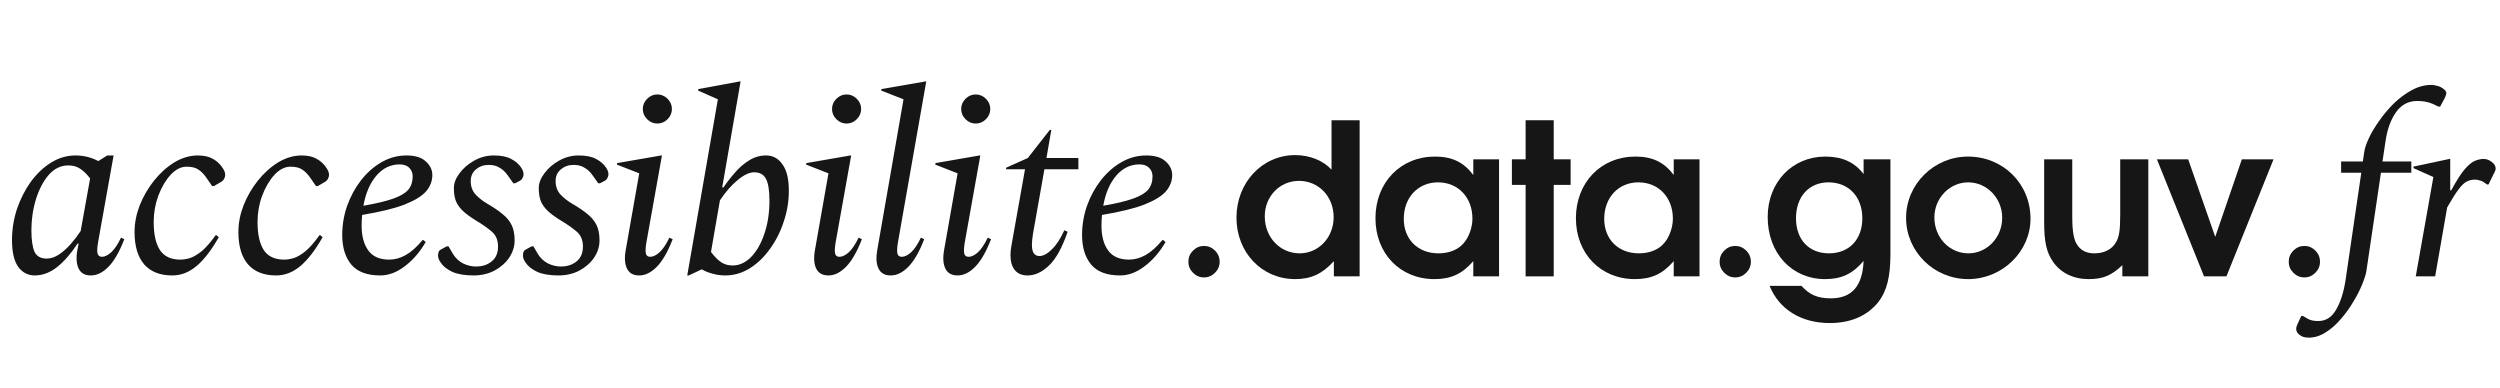
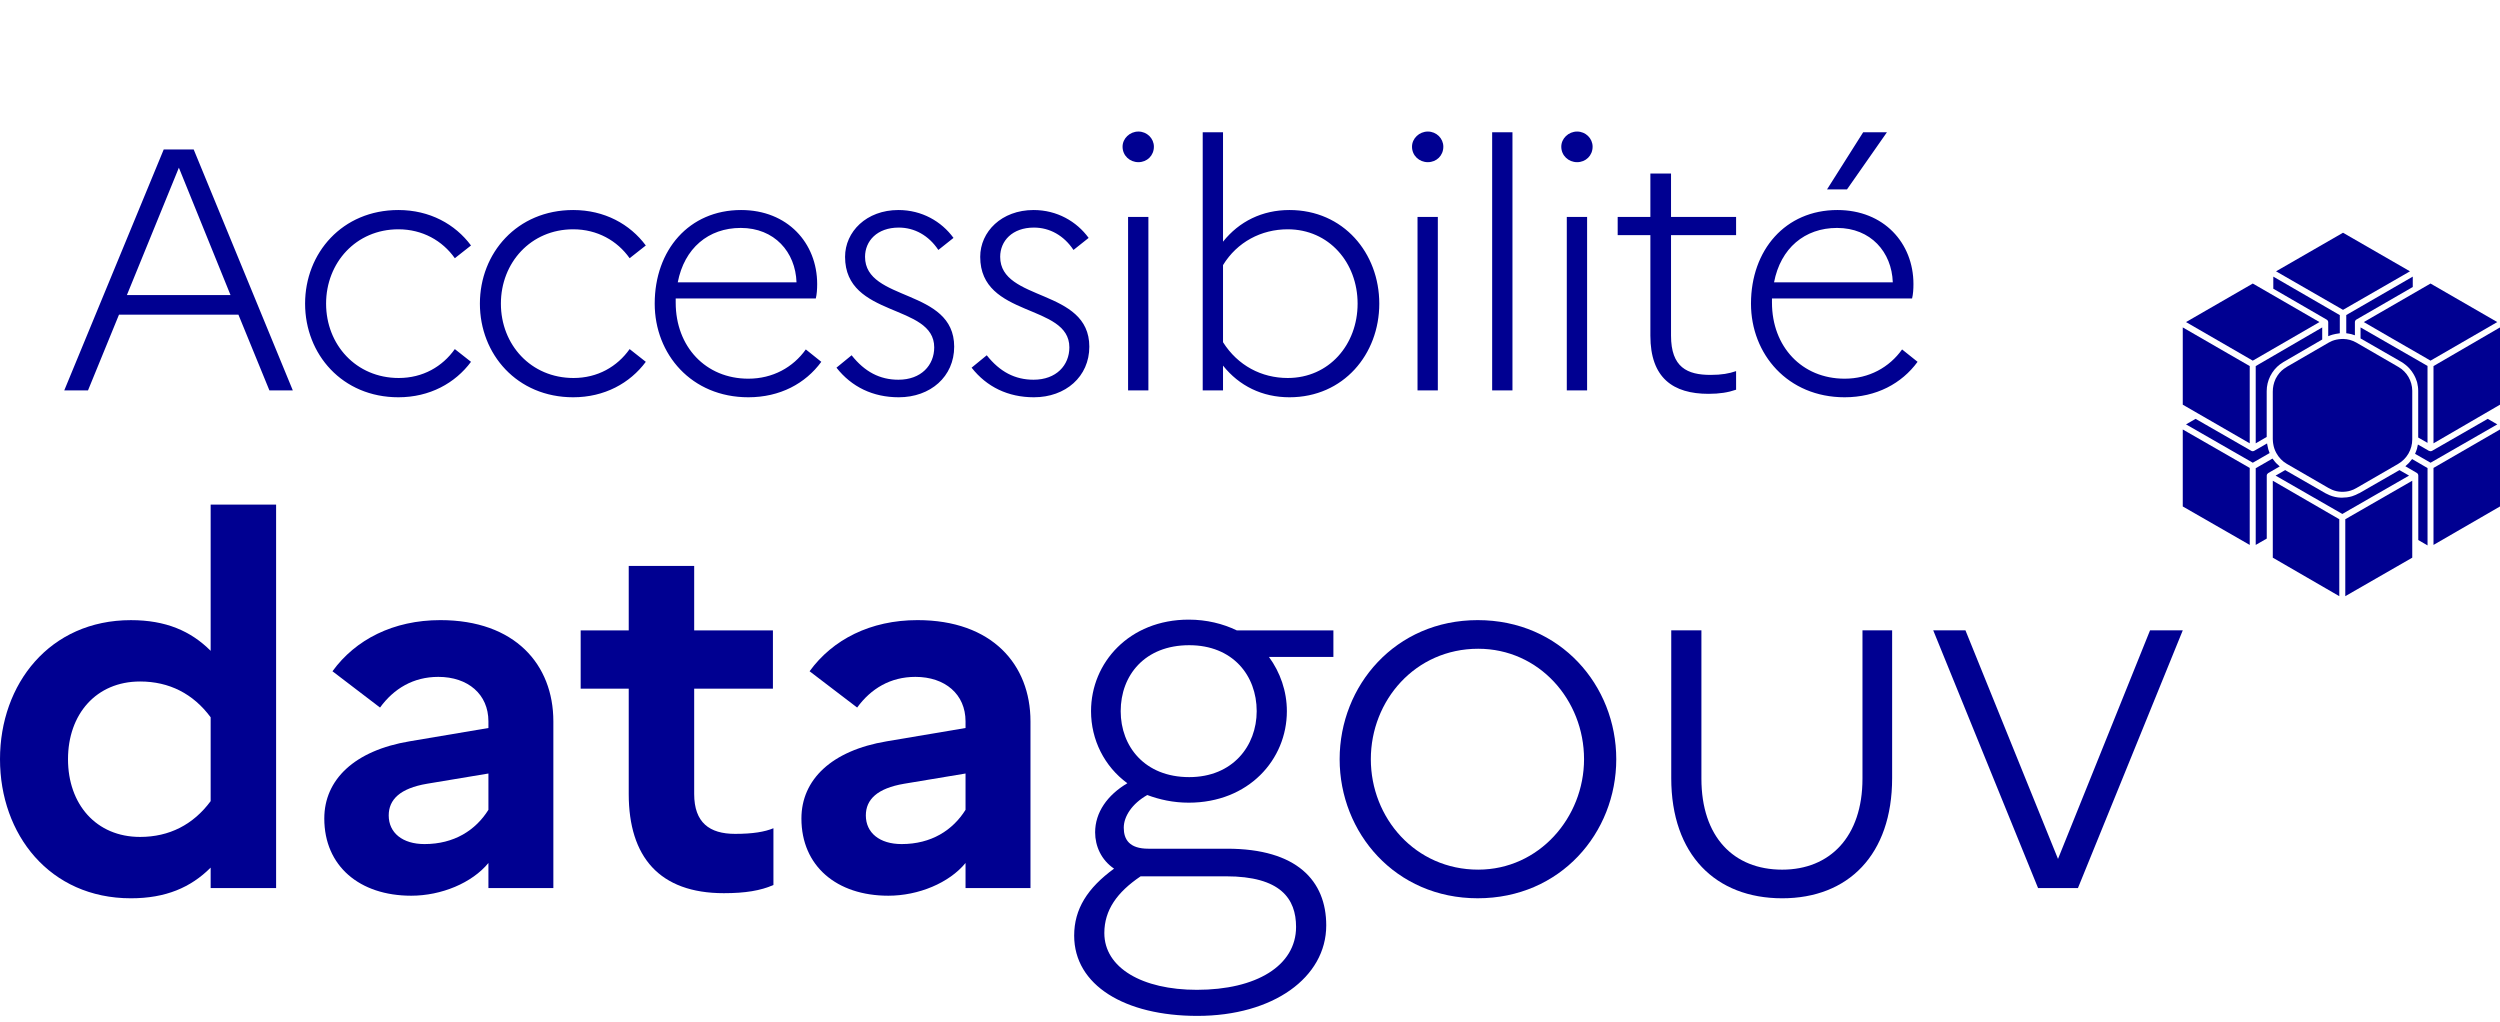
- <svg xmlns="http://www.w3.org/2000/svg" width="284" height="44" viewBox="0 0 284 44" fill="none">
-   <path d="M3.944 31.29C3.171 31.29 2.542 30.961 2.059 30.304C1.595 29.627 1.363 28.622 1.363 27.288C1.363 26.089 1.547 24.92 1.914 23.779C2.301 22.638 2.823 21.604 3.48 20.676C4.157 19.748 4.93 19.013 5.8 18.472C6.67 17.931 7.598 17.66 8.584 17.66C9.067 17.66 9.531 17.718 9.976 17.834C10.421 17.95 10.817 18.105 11.165 18.298L12.18 17.66H12.905L11.136 27.549C11.039 28.129 11.02 28.545 11.078 28.796C11.155 29.047 11.32 29.173 11.571 29.173C11.9 29.173 12.257 28.999 12.644 28.651C13.031 28.284 13.398 27.733 13.746 26.998L14.123 27.172C13.562 28.622 12.953 29.676 12.296 30.333C11.658 30.971 11.001 31.29 10.324 31.29C9.647 31.29 9.183 31.029 8.932 30.507C8.681 29.985 8.632 29.289 8.787 28.419L8.932 27.665H8.816C8.081 28.786 7.308 29.676 6.496 30.333C5.684 30.971 4.833 31.29 3.944 31.29ZM3.567 26.157C3.567 27.24 3.683 28.052 3.915 28.593C4.166 29.115 4.63 29.376 5.307 29.376C5.771 29.376 6.235 29.221 6.699 28.912C7.163 28.603 7.608 28.206 8.033 27.723C8.458 27.24 8.835 26.747 9.164 26.244L10.237 20.27C9.87 19.787 9.493 19.419 9.106 19.168C8.739 18.917 8.284 18.791 7.743 18.791C6.912 18.791 6.177 19.149 5.539 19.864C4.92 20.579 4.437 21.498 4.089 22.619C3.741 23.74 3.567 24.92 3.567 26.157ZM19.577 31.29C18.185 31.29 17.122 30.874 16.387 30.043C15.652 29.192 15.285 27.965 15.285 26.36C15.285 25.355 15.478 24.349 15.865 23.344C16.271 22.319 16.812 21.382 17.489 20.531C18.185 19.661 18.958 18.965 19.809 18.443C20.679 17.921 21.568 17.66 22.477 17.66C23.192 17.66 23.772 17.795 24.217 18.066C24.662 18.317 25.019 18.656 25.29 19.081C25.406 19.255 25.483 19.4 25.522 19.516C25.561 19.632 25.58 19.758 25.58 19.893C25.58 20.028 25.541 20.164 25.464 20.299C25.406 20.434 25.3 20.55 25.145 20.647L24.304 21.14H24.101L23.521 20.299C23.212 19.835 22.893 19.497 22.564 19.284C22.255 19.052 21.8 18.936 21.201 18.936C20.563 18.936 19.954 19.245 19.374 19.864C18.813 20.483 18.349 21.275 17.982 22.242C17.634 23.189 17.46 24.185 17.46 25.229C17.46 26.602 17.692 27.655 18.156 28.39C18.639 29.125 19.413 29.492 20.476 29.492C20.805 29.492 21.172 29.434 21.578 29.318C21.984 29.183 22.429 28.922 22.912 28.535C23.395 28.129 23.927 27.52 24.507 26.708H24.565L24.855 26.94C24.024 28.409 23.183 29.502 22.332 30.217C21.481 30.932 20.563 31.29 19.577 31.29ZM31.373 31.29C29.981 31.29 28.918 30.874 28.183 30.043C27.448 29.192 27.081 27.965 27.081 26.36C27.081 25.355 27.274 24.349 27.661 23.344C28.067 22.319 28.608 21.382 29.285 20.531C29.981 19.661 30.754 18.965 31.605 18.443C32.475 17.921 33.364 17.66 34.273 17.66C34.988 17.66 35.568 17.795 36.013 18.066C36.458 18.317 36.815 18.656 37.086 19.081C37.202 19.255 37.279 19.4 37.318 19.516C37.357 19.632 37.376 19.758 37.376 19.893C37.376 20.028 37.337 20.164 37.26 20.299C37.202 20.434 37.096 20.55 36.941 20.647L36.1 21.14H35.897L35.317 20.299C35.008 19.835 34.689 19.497 34.36 19.284C34.051 19.052 33.596 18.936 32.997 18.936C32.359 18.936 31.75 19.245 31.17 19.864C30.609 20.483 30.145 21.275 29.778 22.242C29.43 23.189 29.256 24.185 29.256 25.229C29.256 26.602 29.488 27.655 29.952 28.39C30.435 29.125 31.209 29.492 32.272 29.492C32.601 29.492 32.968 29.434 33.374 29.318C33.78 29.183 34.225 28.922 34.708 28.535C35.191 28.129 35.723 27.52 36.303 26.708H36.361L36.651 26.94C35.82 28.409 34.979 29.502 34.128 30.217C33.277 30.932 32.359 31.29 31.373 31.29ZM43.198 31.29C41.709 31.29 40.617 30.884 39.921 30.072C39.225 29.241 38.877 28.119 38.877 26.708C38.877 25.567 39.061 24.465 39.428 23.402C39.815 22.319 40.337 21.353 40.994 20.502C41.671 19.632 42.444 18.946 43.314 18.443C44.203 17.921 45.16 17.66 46.185 17.66C47.152 17.66 47.877 17.882 48.36 18.327C48.863 18.772 49.114 19.294 49.114 19.893C49.114 20.55 48.882 21.159 48.418 21.72C47.954 22.261 47.142 22.764 45.982 23.228C44.841 23.673 43.227 24.069 41.139 24.417C41.1 24.804 41.081 25.21 41.081 25.635C41.081 26.814 41.332 27.752 41.835 28.448C42.338 29.144 43.13 29.492 44.213 29.492C44.851 29.492 45.479 29.318 46.098 28.97C46.717 28.622 47.355 28.052 48.012 27.259H48.07L48.36 27.491C47.703 28.632 46.91 29.55 45.982 30.246C45.073 30.942 44.145 31.29 43.198 31.29ZM45.402 18.675C44.358 18.675 43.469 19.11 42.734 19.98C42.019 20.831 41.535 21.962 41.284 23.373C42.734 23.122 43.865 22.851 44.677 22.561C45.489 22.271 46.059 21.933 46.388 21.546C46.717 21.14 46.881 20.637 46.881 20.038C46.881 19.651 46.755 19.332 46.504 19.081C46.253 18.81 45.885 18.675 45.402 18.675ZM53.793 31.29C52.807 31.29 52.005 31.155 51.386 30.884C50.768 30.594 50.323 30.236 50.052 29.811C49.936 29.637 49.859 29.492 49.82 29.376C49.782 29.26 49.762 29.134 49.762 28.999C49.762 28.883 49.782 28.767 49.82 28.651C49.859 28.516 49.956 28.409 50.11 28.332L50.748 27.984H50.951L51.444 28.825C51.734 29.308 52.121 29.676 52.604 29.927C53.088 30.159 53.571 30.275 54.054 30.275C54.789 30.275 55.388 30.082 55.852 29.695C56.336 29.308 56.577 28.748 56.577 28.013C56.577 27.259 56.326 26.679 55.823 26.273C55.34 25.867 54.789 25.48 54.17 25.113C53.436 24.668 52.885 24.262 52.517 23.895C52.15 23.528 51.899 23.151 51.763 22.764C51.628 22.377 51.56 21.913 51.56 21.372C51.56 20.811 51.773 20.251 52.198 19.69C52.624 19.11 53.184 18.627 53.88 18.24C54.576 17.853 55.311 17.66 56.084 17.66C56.935 17.66 57.602 17.795 58.085 18.066C58.569 18.317 58.946 18.646 59.216 19.052C59.39 19.323 59.477 19.574 59.477 19.806C59.477 19.941 59.439 20.077 59.361 20.212C59.303 20.347 59.207 20.454 59.071 20.531L58.52 20.821H58.317L57.679 19.922C57.409 19.535 57.099 19.245 56.751 19.052C56.423 18.839 56.007 18.733 55.504 18.733C54.944 18.733 54.46 18.907 54.054 19.255C53.668 19.584 53.474 20.019 53.474 20.56C53.474 21.179 53.658 21.691 54.025 22.097C54.412 22.503 54.857 22.851 55.359 23.141C56.055 23.547 56.626 23.934 57.07 24.301C57.534 24.668 57.882 25.084 58.114 25.548C58.346 26.012 58.462 26.602 58.462 27.317C58.462 27.994 58.259 28.641 57.853 29.26C57.447 29.859 56.887 30.352 56.171 30.739C55.475 31.106 54.683 31.29 53.793 31.29ZM63.437 31.29C62.451 31.29 61.649 31.155 61.03 30.884C60.411 30.594 59.967 30.236 59.696 29.811C59.58 29.637 59.503 29.492 59.464 29.376C59.425 29.26 59.406 29.134 59.406 28.999C59.406 28.883 59.425 28.767 59.464 28.651C59.503 28.516 59.599 28.409 59.754 28.332L60.392 27.984H60.595L61.088 28.825C61.378 29.308 61.765 29.676 62.248 29.927C62.731 30.159 63.215 30.275 63.698 30.275C64.433 30.275 65.032 30.082 65.496 29.695C65.979 29.308 66.221 28.748 66.221 28.013C66.221 27.259 65.97 26.679 65.467 26.273C64.984 25.867 64.433 25.48 63.814 25.113C63.079 24.668 62.528 24.262 62.161 23.895C61.794 23.528 61.542 23.151 61.407 22.764C61.272 22.377 61.204 21.913 61.204 21.372C61.204 20.811 61.417 20.251 61.842 19.69C62.267 19.11 62.828 18.627 63.524 18.24C64.22 17.853 64.955 17.66 65.728 17.66C66.579 17.66 67.246 17.795 67.729 18.066C68.212 18.317 68.589 18.646 68.86 19.052C69.034 19.323 69.121 19.574 69.121 19.806C69.121 19.941 69.082 20.077 69.005 20.212C68.947 20.347 68.85 20.454 68.715 20.531L68.164 20.821H67.961L67.323 19.922C67.052 19.535 66.743 19.245 66.395 19.052C66.066 18.839 65.651 18.733 65.148 18.733C64.587 18.733 64.104 18.907 63.698 19.255C63.311 19.584 63.118 20.019 63.118 20.56C63.118 21.179 63.302 21.691 63.669 22.097C64.056 22.503 64.5 22.851 65.003 23.141C65.699 23.547 66.269 23.934 66.714 24.301C67.178 24.668 67.526 25.084 67.758 25.548C67.99 26.012 68.106 26.602 68.106 27.317C68.106 27.994 67.903 28.641 67.497 29.26C67.091 29.859 66.53 30.352 65.815 30.739C65.119 31.106 64.326 31.29 63.437 31.29ZM74.676 14.035C74.231 14.035 73.844 13.871 73.516 13.542C73.187 13.213 73.023 12.827 73.023 12.382C73.023 11.937 73.187 11.551 73.516 11.222C73.844 10.893 74.231 10.729 74.676 10.729C75.12 10.729 75.507 10.893 75.836 11.222C76.164 11.551 76.329 11.937 76.329 12.382C76.329 12.827 76.164 13.213 75.836 13.542C75.507 13.871 75.12 14.035 74.676 14.035ZM72.617 31.29C71.94 31.29 71.476 31.029 71.225 30.507C70.973 29.985 70.925 29.289 71.08 28.419L72.617 19.69L70.094 18.704V18.53L75.111 17.66H75.198L73.429 27.549C73.332 28.129 73.313 28.545 73.371 28.796C73.429 29.047 73.593 29.173 73.864 29.173C74.192 29.173 74.55 28.999 74.937 28.651C75.323 28.284 75.691 27.733 76.039 26.998L76.416 27.172C75.855 28.622 75.246 29.676 74.589 30.333C73.951 30.971 73.293 31.29 72.617 31.29ZM82.392 31.29C81.889 31.29 81.406 31.222 80.942 31.087C80.478 30.971 80.072 30.807 79.724 30.594L78.245 31.29H78.071L81.551 11.28L79.318 10.294V10.12L84.045 9.25H84.132L82.044 21.285H82.189C82.595 20.686 83.04 20.115 83.523 19.574C84.007 19.013 84.538 18.559 85.118 18.211C85.698 17.844 86.336 17.66 87.032 17.66C87.805 17.66 88.424 17.998 88.888 18.675C89.371 19.332 89.613 20.328 89.613 21.662C89.613 22.861 89.42 24.03 89.033 25.171C88.666 26.312 88.144 27.346 87.467 28.274C86.81 29.202 86.046 29.937 85.176 30.478C84.306 31.019 83.378 31.29 82.392 31.29ZM85.669 19.574C85.128 19.574 84.509 19.864 83.813 20.444C83.117 21.005 82.441 21.778 81.783 22.764L80.768 28.622C81.194 29.183 81.59 29.579 81.957 29.811C82.325 30.043 82.75 30.159 83.233 30.159C83.987 30.159 84.683 29.84 85.321 29.202C85.959 28.545 86.462 27.665 86.829 26.563C87.216 25.442 87.409 24.185 87.409 22.793C87.409 21.614 87.274 20.782 87.003 20.299C86.752 19.816 86.307 19.574 85.669 19.574ZM96.172 14.035C95.727 14.035 95.341 13.871 95.012 13.542C94.683 13.213 94.519 12.827 94.519 12.382C94.519 11.937 94.683 11.551 95.012 11.222C95.341 10.893 95.727 10.729 96.172 10.729C96.617 10.729 97.003 10.893 97.332 11.222C97.661 11.551 97.825 11.937 97.825 12.382C97.825 12.827 97.661 13.213 97.332 13.542C97.003 13.871 96.617 14.035 96.172 14.035ZM94.113 31.29C93.436 31.29 92.972 31.029 92.721 30.507C92.47 29.985 92.421 29.289 92.576 28.419L94.113 19.69L91.59 18.704V18.53L96.607 17.66H96.694L94.925 27.549C94.828 28.129 94.809 28.545 94.867 28.796C94.925 29.047 95.089 29.173 95.36 29.173C95.689 29.173 96.046 28.999 96.433 28.651C96.82 28.284 97.187 27.733 97.535 26.998L97.912 27.172C97.351 28.622 96.742 29.676 96.085 30.333C95.447 30.971 94.79 31.29 94.113 31.29ZM101.191 31.29C100.515 31.29 100.051 31.029 99.799 30.507C99.548 29.985 99.5 29.289 99.654 28.419L102.641 11.28L100.118 10.294V10.12L105.135 9.25H105.222L102.003 27.549C101.907 28.129 101.887 28.545 101.945 28.796C102.003 29.047 102.168 29.173 102.438 29.173C102.767 29.173 103.125 28.999 103.511 28.651C103.898 28.284 104.265 27.733 104.613 26.998L104.99 27.172C104.43 28.622 103.821 29.676 103.163 30.333C102.525 30.971 101.868 31.29 101.191 31.29ZM110.843 14.035C110.398 14.035 110.012 13.871 109.683 13.542C109.354 13.213 109.19 12.827 109.19 12.382C109.19 11.937 109.354 11.551 109.683 11.222C110.012 10.893 110.398 10.729 110.843 10.729C111.288 10.729 111.674 10.893 112.003 11.222C112.332 11.551 112.496 11.937 112.496 12.382C112.496 12.827 112.332 13.213 112.003 13.542C111.674 13.871 111.288 14.035 110.843 14.035ZM108.784 31.29C108.107 31.29 107.643 31.029 107.392 30.507C107.141 29.985 107.092 29.289 107.247 28.419L108.784 19.69L106.261 18.704V18.53L111.278 17.66H111.365L109.596 27.549C109.499 28.129 109.48 28.545 109.538 28.796C109.596 29.047 109.76 29.173 110.031 29.173C110.36 29.173 110.717 28.999 111.104 28.651C111.491 28.284 111.858 27.733 112.206 26.998L112.583 27.172C112.022 28.622 111.413 29.676 110.756 30.333C110.118 30.971 109.461 31.29 108.784 31.29ZM116.732 31.29C116.094 31.29 115.611 31.087 115.282 30.681C114.954 30.275 114.789 29.705 114.789 28.97C114.789 28.815 114.799 28.641 114.818 28.448C114.838 28.255 114.867 28.061 114.905 27.868L116.442 19.226H114.296V19.052L116.761 17.95L119.255 14.76H119.429L118.878 17.95H122.503V19.226H118.646L117.341 26.592C117.303 26.843 117.274 27.075 117.254 27.288C117.235 27.481 117.225 27.655 117.225 27.81C117.225 28.274 117.303 28.603 117.457 28.796C117.612 28.989 117.815 29.086 118.066 29.086C118.511 29.086 118.985 28.835 119.487 28.332C120.009 27.829 120.483 27.104 120.908 26.157L121.285 26.331C120.647 28.168 119.932 29.453 119.139 30.188C118.366 30.923 117.564 31.29 116.732 31.29ZM127.244 31.29C125.755 31.29 124.663 30.884 123.967 30.072C123.271 29.241 122.923 28.119 122.923 26.708C122.923 25.567 123.106 24.465 123.474 23.402C123.86 22.319 124.382 21.353 125.04 20.502C125.716 19.632 126.49 18.946 127.36 18.443C128.249 17.921 129.206 17.66 130.231 17.66C131.197 17.66 131.922 17.882 132.406 18.327C132.908 18.772 133.16 19.294 133.16 19.893C133.16 20.55 132.928 21.159 132.464 21.72C132 22.261 131.188 22.764 130.028 23.228C128.887 23.673 127.273 24.069 125.185 24.417C125.146 24.804 125.127 25.21 125.127 25.635C125.127 26.814 125.378 27.752 125.881 28.448C126.383 29.144 127.176 29.492 128.259 29.492C128.897 29.492 129.525 29.318 130.144 28.97C130.762 28.622 131.4 28.052 132.058 27.259H132.116L132.406 27.491C131.748 28.632 130.956 29.55 130.028 30.246C129.119 30.942 128.191 31.29 127.244 31.29ZM129.448 18.675C128.404 18.675 127.514 19.11 126.78 19.98C126.064 20.831 125.581 21.962 125.33 23.373C126.78 23.122 127.911 22.851 128.723 22.561C129.535 22.271 130.105 21.933 130.434 21.546C130.762 21.14 130.927 20.637 130.927 20.038C130.927 19.651 130.801 19.332 130.55 19.081C130.298 18.81 129.931 18.675 129.448 18.675Z" fill="#161616" />
-   <path d="M136.776 31.515C136.296 31.515 135.88 31.339 135.528 30.987C135.176 30.635 135 30.219 135 29.739C135 29.243 135.176 28.819 135.528 28.467C135.88 28.115 136.296 27.939 136.776 27.939C137.256 27.939 137.672 28.115 138.024 28.467C138.376 28.819 138.552 29.243 138.552 29.739C138.552 30.219 138.376 30.635 138.024 30.987C137.672 31.339 137.256 31.515 136.776 31.515Z" fill="#161616" />
-   <path d="M154.454 13.659V31.395H151.526V29.667C150.23 31.107 148.934 31.707 147.134 31.707C143.342 31.707 140.462 28.683 140.462 24.723C140.462 20.739 143.39 17.619 147.134 17.619C148.79 17.619 150.326 18.243 151.262 19.275V13.659H154.454ZM147.566 20.547C145.382 20.547 143.678 22.299 143.678 24.579C143.678 26.955 145.406 28.779 147.638 28.779C149.798 28.779 151.502 26.979 151.502 24.675C151.502 22.323 149.798 20.547 147.566 20.547Z" fill="#161616" />
-   <path d="M170.293 18.099V31.395H167.365V29.667C166.093 31.131 164.821 31.707 162.949 31.707C159.061 31.707 156.253 28.803 156.253 24.795C156.253 20.739 159.085 17.787 163.021 17.787C164.941 17.787 166.261 18.411 167.365 19.875V18.099H170.293ZM163.357 20.715C161.077 20.715 159.469 22.443 159.469 24.867C159.469 27.195 161.077 28.779 163.405 28.779C164.629 28.779 165.661 28.371 166.309 27.579C166.885 26.907 167.269 25.803 167.269 24.843C167.269 22.419 165.637 20.715 163.357 20.715Z" fill="#161616" />
-   <path d="M173.311 31.395V21.003H171.751V18.099H173.311V13.659H176.503V18.099H178.423V21.003H176.503V31.395H173.311Z" fill="#161616" />
-   <path d="M193.063 18.099V31.395H190.135V29.667C188.863 31.131 187.591 31.707 185.719 31.707C181.831 31.707 179.023 28.803 179.023 24.795C179.023 20.739 181.855 17.787 185.791 17.787C187.711 17.787 189.031 18.411 190.135 19.875V18.099H193.063ZM186.127 20.715C183.847 20.715 182.239 22.443 182.239 24.867C182.239 27.195 183.847 28.779 186.175 28.779C187.399 28.779 188.431 28.371 189.079 27.579C189.655 26.907 190.039 25.803 190.039 24.843C190.039 22.419 188.407 20.715 186.127 20.715Z" fill="#161616" />
-   <path d="M197.123 31.515C196.643 31.515 196.227 31.339 195.875 30.987C195.523 30.635 195.347 30.219 195.347 29.739C195.347 29.243 195.523 28.819 195.875 28.467C196.227 28.115 196.643 27.939 197.123 27.939C197.603 27.939 198.019 28.115 198.371 28.467C198.723 28.819 198.899 29.243 198.899 29.739C198.899 30.219 198.723 30.635 198.371 30.987C198.019 31.339 197.603 31.515 197.123 31.515Z" fill="#161616" />
-   <path d="M211.705 18.099H214.753V28.875C214.753 31.419 214.345 33.051 213.409 34.275C212.161 35.859 210.265 36.699 207.865 36.699C204.601 36.699 202.105 35.139 201.025 32.475H204.649C205.585 33.507 206.497 33.891 207.985 33.891C210.361 33.891 211.585 32.499 211.705 29.643C210.457 31.107 209.209 31.707 207.337 31.707C203.545 31.707 200.809 28.755 200.809 24.651C200.809 20.715 203.593 17.787 207.361 17.787C209.281 17.787 210.697 18.435 211.705 19.779V18.099ZM207.721 20.715C205.489 20.715 204.025 22.347 204.025 24.795C204.025 27.219 205.489 28.779 207.769 28.779C210.073 28.779 211.561 27.195 211.561 24.795C211.561 22.347 210.001 20.715 207.721 20.715Z" fill="#161616" />
-   <path d="M223.562 17.787C227.57 17.787 230.666 20.883 230.666 24.843C230.666 28.587 227.45 31.707 223.586 31.707C219.698 31.707 216.53 28.587 216.53 24.747C216.53 20.931 219.698 17.787 223.562 17.787ZM223.586 20.715C221.474 20.715 219.746 22.515 219.746 24.699C219.746 26.979 221.45 28.779 223.61 28.779C225.722 28.779 227.45 26.979 227.45 24.747C227.45 22.515 225.722 20.715 223.586 20.715Z" fill="#161616" />
-   <path d="M244.049 18.099V31.395H241.097V30.123C239.873 31.299 238.889 31.707 237.281 31.707C235.529 31.707 234.113 31.011 233.225 29.739C232.481 28.659 232.217 27.483 232.217 25.227V18.099H235.409V24.603C235.409 26.403 235.601 27.363 236.057 27.939C236.489 28.515 237.113 28.779 237.929 28.779C239.009 28.779 239.897 28.347 240.353 27.555C240.737 26.979 240.857 26.139 240.857 24.363V18.099H244.049Z" fill="#161616" />
-   <path d="M250.378 31.395L245.026 18.099H248.578L251.65 26.907L254.674 18.099H258.274L252.922 31.395H250.378Z" fill="#161616" />
-   <path d="M261.776 31.515C261.296 31.515 260.88 31.339 260.528 30.987C260.176 30.635 260 30.219 260 29.739C260 29.243 260.176 28.819 260.528 28.467C260.88 28.115 261.296 27.939 261.776 27.939C262.256 27.939 262.672 28.115 263.024 28.467C263.376 28.819 263.552 29.243 263.552 29.739C263.552 30.219 263.376 30.635 263.024 30.987C262.672 31.339 262.256 31.515 261.776 31.515Z" fill="#161616" />
-   <path d="M262.269 38.355C261.824 38.355 261.476 38.249 261.225 38.036C260.974 37.843 260.848 37.62 260.848 37.369C260.848 37.195 260.906 36.992 261.022 36.76L261.428 35.89H261.602L262.153 36.209C262.443 36.383 262.839 36.47 263.342 36.47C264.212 36.47 264.889 36.045 265.372 35.194C265.875 34.343 266.232 33.241 266.445 31.888L268.243 19.621H265.952V18.345H268.417L268.591 17.185C268.649 16.798 268.823 16.296 269.113 15.677C269.403 15.058 269.79 14.411 270.273 13.734C270.756 13.038 271.307 12.381 271.926 11.762C272.564 11.143 273.241 10.641 273.956 10.254C274.691 9.848 275.445 9.645 276.218 9.645C276.392 9.645 276.576 9.674 276.769 9.732C276.962 9.771 277.117 9.819 277.233 9.877C277.484 10.012 277.658 10.138 277.755 10.254C277.852 10.351 277.9 10.467 277.9 10.602C277.9 10.679 277.871 10.786 277.813 10.921C277.774 11.037 277.726 11.143 277.668 11.24L277.204 12.11H277.001L276.334 11.791C275.851 11.578 275.271 11.472 274.594 11.472C273.589 11.472 272.786 11.897 272.187 12.748C271.588 13.599 271.191 14.691 270.998 16.025L270.65 18.345H273.927V19.621H270.476L268.823 30.786C268.765 31.153 268.61 31.646 268.359 32.265C268.108 32.903 267.769 33.57 267.344 34.266C266.938 34.962 266.464 35.619 265.923 36.238C265.401 36.857 264.831 37.359 264.212 37.746C263.593 38.152 262.946 38.355 262.269 38.355Z" fill="#161616" />
-   <path d="M274.43 31.395L276.431 20.114L274.169 19.099V18.925L278.258 18.055H278.345V21.622H278.461C279.079 20.481 279.601 19.669 280.027 19.186C280.471 18.683 280.858 18.374 281.187 18.258C281.535 18.123 281.844 18.055 282.115 18.055C282.463 18.055 282.782 18.171 283.072 18.403C283.362 18.616 283.507 18.867 283.507 19.157C283.507 19.254 283.478 19.36 283.42 19.476L282.695 20.955H282.521L282.202 20.723C282.047 20.607 281.873 20.53 281.68 20.491C281.506 20.433 281.332 20.404 281.158 20.404C280.81 20.404 280.491 20.481 280.201 20.636C279.93 20.771 279.621 21.071 279.273 21.535C278.944 21.98 278.519 22.656 277.997 23.565L276.634 31.395H274.43Z" fill="#161616" />
+ <svg xmlns="http://www.w3.org/2000/svg" width="333" height="136" viewBox="0 0 333 136" fill="none">
+   <path d="M8.559 52L21.809 19.906H25.798L39.002 52H35.885L31.758 41.913H15.849L11.722 52H8.559ZM16.903 39.3H30.704L23.826 22.336L16.903 39.3ZM53.109 50.349C56.318 50.349 58.932 48.836 60.582 46.498L62.737 48.195C60.628 51.037 57.235 52.917 53.063 52.917C45.59 52.917 40.638 47.186 40.638 40.446C40.638 33.706 45.59 27.975 53.063 27.975C57.235 27.975 60.628 29.855 62.737 32.698L60.582 34.394C58.932 32.056 56.273 30.543 53.063 30.543C47.424 30.543 43.435 34.99 43.435 40.446C43.435 45.902 47.424 50.349 53.109 50.349ZM76.393 50.349C79.603 50.349 82.216 48.836 83.867 46.498L86.021 48.195C83.912 51.037 80.52 52.917 76.347 52.917C68.874 52.917 63.922 47.186 63.922 40.446C63.922 33.706 68.874 27.975 76.347 27.975C80.52 27.975 83.912 29.855 86.021 32.698L83.867 34.394C82.216 32.056 79.557 30.543 76.347 30.543C70.708 30.543 66.719 34.99 66.719 40.446C66.719 45.902 70.708 50.349 76.393 50.349ZM109.397 48.195C107.288 51.083 103.896 52.917 99.677 52.917C92.112 52.917 87.207 47.186 87.207 40.446C87.207 33.294 91.791 27.975 98.715 27.975C104.904 27.975 108.847 32.377 108.847 37.833C108.847 38.52 108.801 39.208 108.664 39.758H90.003C90.003 39.942 90.003 40.125 90.003 40.309C90.003 46.177 93.992 50.441 99.677 50.441C102.933 50.441 105.638 48.928 107.334 46.544L109.397 48.195ZM98.669 30.36C94.359 30.36 91.15 33.065 90.278 37.604H106.096C105.959 33.569 103.162 30.36 98.669 30.36ZM111.417 48.974L113.435 47.323C115.177 49.524 117.194 50.579 119.67 50.579C122.696 50.579 124.438 48.653 124.438 46.269C124.438 40.4 112.563 42.372 112.563 34.211C112.563 30.864 115.406 27.975 119.67 27.975C122.788 27.975 125.401 29.488 127.006 31.689L124.988 33.294C123.705 31.368 121.825 30.314 119.716 30.314C116.827 30.314 115.223 32.102 115.223 34.211C115.223 40.217 127.097 38.383 127.097 46.177C127.097 50.166 123.934 52.917 119.716 52.917C116.277 52.917 113.435 51.541 111.417 48.974ZM129.418 48.974L131.435 47.323C133.178 49.524 135.195 50.579 137.671 50.579C140.697 50.579 142.439 48.653 142.439 46.269C142.439 40.4 130.564 42.372 130.564 34.211C130.564 30.864 133.407 27.975 137.671 27.975C140.789 27.975 143.402 29.488 145.007 31.689L142.989 33.294C141.706 31.368 139.826 30.314 137.717 30.314C134.828 30.314 133.224 32.102 133.224 34.211C133.224 40.217 145.098 38.383 145.098 46.177C145.098 50.166 141.935 52.917 137.717 52.917C134.278 52.917 131.435 51.541 129.418 48.974ZM151.635 21.602C150.489 21.602 149.526 20.731 149.526 19.539C149.526 18.439 150.489 17.522 151.635 17.522C152.781 17.522 153.698 18.439 153.698 19.539C153.698 20.731 152.781 21.602 151.635 21.602ZM150.26 52V28.892H152.965V52H150.26ZM183.721 40.446C183.721 47.186 178.953 52.917 171.755 52.917C168.133 52.917 165.061 51.404 162.906 48.699V52H160.201V17.614H162.906V32.193C165.061 29.488 168.133 27.975 171.755 27.975C178.953 27.975 183.721 33.706 183.721 40.446ZM171.526 30.543C167.995 30.543 164.786 32.239 162.906 35.311V45.581C164.878 48.699 168.041 50.349 171.526 50.349C177.028 50.349 180.833 45.902 180.833 40.446C180.833 34.99 177.028 30.543 171.526 30.543ZM190.189 21.602C189.043 21.602 188.08 20.731 188.08 19.539C188.08 18.439 189.043 17.522 190.189 17.522C191.335 17.522 192.252 18.439 192.252 19.539C192.252 20.731 191.335 21.602 190.189 21.602ZM188.814 52V28.892H191.519V52H188.814ZM198.755 52V17.614H201.46V52H198.755ZM210.072 21.602C208.926 21.602 207.963 20.731 207.963 19.539C207.963 18.439 208.926 17.522 210.072 17.522C211.218 17.522 212.135 18.439 212.135 19.539C212.135 20.731 211.218 21.602 210.072 21.602ZM208.697 52V28.892H211.402V52H208.697ZM219.83 44.71V31.322H215.475V28.892H219.83V23.115H222.581V28.892H231.247V31.322H222.581V44.71C222.581 48.928 224.736 49.937 227.854 49.937C229.321 49.937 230.33 49.753 231.247 49.432V51.908C230.192 52.275 229.046 52.459 227.579 52.459C222.856 52.459 219.83 50.349 219.83 44.71ZM246.022 25.224H243.363L248.177 17.614H251.341L246.022 25.224ZM255.421 48.195C253.312 51.083 249.92 52.917 245.702 52.917C238.137 52.917 233.231 47.186 233.231 40.446C233.231 33.294 237.816 27.975 244.739 27.975C250.928 27.975 254.871 32.377 254.871 37.833C254.871 38.52 254.825 39.208 254.688 39.758H236.027C236.027 39.942 236.027 40.125 236.027 40.309C236.027 46.177 240.016 50.441 245.702 50.441C248.957 50.441 251.662 48.928 253.358 46.544L255.421 48.195ZM244.693 30.36C240.383 30.36 237.174 33.065 236.303 37.604H252.12C251.983 33.569 249.186 30.36 244.693 30.36Z" fill="#000091" />
+   <path d="M257.508 83.964H261.799L274.126 114.408L286.385 83.964H290.744L276.782 118.29H271.47L257.508 83.964Z" fill="#000091" />
+   <path d="M248.082 103.715V83.964H252.032V103.647C252.032 113.863 246.175 119.652 237.389 119.652C228.535 119.652 222.61 113.863 222.61 103.647V83.964H226.628V103.715C226.628 111.479 230.919 115.838 237.389 115.838C243.723 115.838 248.082 111.479 248.082 103.715Z" fill="#000091" />
+   <path d="M196.829 82.6C207.862 82.6 215.286 91.318 215.286 101.125C215.286 110.932 207.862 119.65 196.829 119.65C185.864 119.65 178.44 110.932 178.44 101.125C178.44 91.318 185.864 82.6 196.829 82.6ZM196.897 115.836C205.002 115.836 210.995 108.889 210.995 101.125C210.995 93.225 205.002 86.414 196.897 86.414C188.52 86.414 182.595 93.293 182.595 101.125C182.595 108.957 188.52 115.836 196.897 115.836Z" fill="#000091" />
+   <path d="M143.079 124.625C143.079 121.083 144.849 118.291 148.391 115.703C146.688 114.545 145.871 112.706 145.871 110.867C145.871 108.211 147.506 105.896 150.162 104.329C147.097 102.082 145.326 98.54 145.326 94.726C145.326 88.256 150.434 82.535 158.334 82.535C160.718 82.535 162.897 83.08 164.736 83.966H177.608V87.507H169.027C170.525 89.55 171.411 92.07 171.411 94.726C171.411 101.196 166.303 106.917 158.334 106.917C156.291 106.917 154.452 106.509 152.818 105.896C150.775 107.054 149.685 108.756 149.685 110.254C149.685 111.821 150.434 113.047 152.954 113.047H163.442C172.773 113.047 176.655 117.337 176.655 123.263C176.655 130.209 169.572 135.317 159.492 135.317C149.821 135.317 143.079 131.231 143.079 124.625ZM158.402 103.512C164.191 103.512 167.392 99.358 167.392 94.726C167.392 89.959 164.191 85.941 158.402 85.941C152.477 85.941 149.276 89.959 149.276 94.726C149.276 99.426 152.477 103.512 158.402 103.512ZM147.097 124.284C147.097 128.915 152.137 131.844 159.424 131.844C167.324 131.844 172.636 128.643 172.636 123.467C172.636 119.721 170.593 116.725 163.306 116.725H151.932C148.8 118.836 147.097 121.219 147.097 124.284Z" fill="#000091" />
+   <path d="M118.326 119.309C111.448 119.309 106.749 115.359 106.749 109.025C106.749 103.849 110.767 99.967 118.122 98.741L128.61 96.97V96.085C128.61 92.475 125.886 90.16 121.936 90.16C118.599 90.16 116.011 91.726 114.172 94.246L107.838 89.411C110.903 85.188 115.943 82.6 122.208 82.6C132.152 82.6 137.26 88.525 137.26 96.085V118.287H128.61V114.95C126.431 117.606 122.345 119.309 118.326 119.309ZM115.33 108.616C115.33 110.932 117.169 112.43 120.097 112.43C124.047 112.43 126.908 110.592 128.61 107.867V103.032L120.438 104.394C116.828 105.007 115.33 106.505 115.33 108.616Z" fill="#000091" />
+   <path d="M83.747 105.759V91.73H77.345V83.966H83.747V75.384H92.465V83.966H102.953V91.73H92.465V105.759C92.465 109.573 94.508 111.071 97.913 111.071C100.297 111.071 101.863 110.799 103.021 110.322V117.882C101.318 118.631 99.275 118.972 96.415 118.972C87.834 118.972 83.747 114.136 83.747 105.759Z" fill="#000091" />
+   <path d="M54.774 119.309C47.895 119.309 43.196 115.359 43.196 109.025C43.196 103.849 47.214 99.967 54.569 98.741L65.058 96.97V96.085C65.058 92.475 62.333 90.16 58.383 90.16C55.046 90.16 52.458 91.726 50.619 94.246L44.285 89.411C47.35 85.188 52.39 82.6 58.656 82.6C68.599 82.6 73.707 88.525 73.707 96.085V118.287H65.058V114.95C62.878 117.606 58.792 119.309 54.774 119.309ZM51.777 108.616C51.777 110.932 53.616 112.43 56.544 112.43C60.494 112.43 63.355 110.592 65.058 107.867V103.032L56.885 104.394C53.275 105.007 51.777 106.505 51.777 108.616Z" fill="#000091" />
+   <path d="M0 101.127C0 91.116 6.606 82.603 17.435 82.603C22.066 82.603 25.403 84.033 28.059 86.689V67.211H36.777V118.29H28.059V115.566C25.403 118.222 22.066 119.652 17.435 119.652C6.606 119.652 0 111.139 0 101.127ZM9.058 101.127C9.058 107.121 12.804 111.479 18.661 111.479C22.543 111.479 25.744 109.845 28.059 106.712V95.543C25.744 92.41 22.543 90.775 18.661 90.775C12.804 90.775 9.058 95.134 9.058 101.127Z" fill="#000091" />
+   <path d="M321.312 52.076C321.312 52.076 321.312 52.052 321.312 52.036C321.296 50.732 320.598 49.525 319.475 48.882L313.857 45.63C313.336 45.325 312.734 45.164 312.116 45.148C312.028 45.148 311.948 45.148 311.859 45.156C311.426 45.18 311.017 45.26 310.632 45.413C310.479 45.477 310.335 45.55 310.19 45.63L304.645 48.841C304.517 48.914 304.396 48.994 304.284 49.083C304.284 49.083 304.236 49.115 304.228 49.115C303.779 49.445 303.426 49.871 303.177 50.346C303.161 50.378 303.137 50.41 303.121 50.443C303.105 50.475 303.089 50.507 303.08 50.539C302.856 51.03 302.735 51.585 302.735 52.173V58.498C302.735 58.611 302.743 58.731 302.759 58.876C302.759 58.949 302.776 59.029 302.792 59.118C302.856 59.552 303 59.963 303.201 60.333C303.53 60.944 304.019 61.451 304.621 61.797L310.142 64.992C310.343 65.105 310.495 65.177 310.648 65.242C311.033 65.403 311.442 65.491 311.859 65.507C311.875 65.507 311.891 65.507 311.908 65.507C312.301 65.515 312.702 65.475 313.087 65.354C313.352 65.274 313.617 65.161 313.857 65.016L319.435 61.789C320.004 61.459 320.478 60.985 320.807 60.413C321.136 59.842 321.312 59.19 321.312 58.538V52.076Z" fill="#000091" />
+   <path d="M302.736 64.033V74.282L311.594 79.411V69.162L302.736 64.033Z" fill="#000091" />
+   <path d="M320.133 48.38C320.133 48.38 320.205 48.437 320.237 48.461C320.237 48.461 320.253 48.469 320.261 48.477C320.318 48.517 320.374 48.565 320.43 48.605C320.43 48.605 320.438 48.613 320.446 48.621C320.455 48.629 320.471 48.637 320.479 48.645C320.543 48.701 320.616 48.757 320.672 48.813C320.688 48.829 320.704 48.845 320.72 48.861C320.76 48.901 320.801 48.941 320.841 48.981C320.857 48.998 320.873 49.014 320.881 49.022C320.938 49.086 320.994 49.15 321.05 49.214C321.082 49.246 321.107 49.286 321.131 49.318C321.147 49.342 321.171 49.366 321.187 49.39C321.203 49.406 321.219 49.43 321.235 49.446C321.292 49.518 321.34 49.599 321.388 49.679C321.437 49.759 321.485 49.831 321.533 49.911C321.582 49.999 321.622 50.087 321.67 50.175C321.71 50.256 321.743 50.328 321.775 50.408C321.807 50.48 321.831 50.56 321.855 50.632C321.855 50.648 321.863 50.656 321.871 50.672C321.871 50.688 321.879 50.704 321.887 50.712C321.912 50.785 321.936 50.857 321.96 50.929C321.992 51.049 322.016 51.169 322.032 51.297C322.032 51.297 322.032 51.305 322.032 51.313C322.032 51.33 322.04 51.353 322.04 51.37C322.04 51.41 322.057 51.442 322.065 51.482C322.089 51.666 322.105 51.858 322.105 52.051V58.277L323.345 58.99V48.741L314.425 43.612V45.079L319.859 48.204C319.947 48.252 320.036 48.308 320.125 48.372L320.133 48.38Z" fill="#000091" />
+   <path d="M290.744 43.612V53.903L299.663 59.052V48.762L290.744 43.612Z" fill="#000091" />
+   <path d="M321.228 61.218C321.156 61.323 321.076 61.412 320.996 61.508C320.94 61.573 320.884 61.637 320.828 61.702C320.74 61.798 320.636 61.879 320.54 61.968C320.492 62.008 320.444 62.056 320.396 62.105L321.916 62.991C322.036 63.063 322.116 63.192 322.116 63.337V71.932L323.348 72.649V62.346L321.292 61.146C321.292 61.146 321.252 61.194 321.236 61.218H321.228Z" fill="#000091" />
+   <path d="M310.119 44.781C310.119 44.781 310.175 44.765 310.207 44.749C310.367 44.676 310.543 44.62 310.711 44.572C310.847 44.532 310.983 44.5 311.126 44.476C311.262 44.452 311.39 44.428 311.526 44.412C311.574 44.412 311.614 44.396 311.662 44.388V41.975L302.804 36.846V38.457L309.919 42.577C310.039 42.649 310.119 42.777 310.119 42.921V44.781Z" fill="#000091" />
+   <path d="M290.744 67.46L299.663 72.584V62.329L290.744 57.206V67.46Z" fill="#000091" />
+   <path d="M333 67.46V57.206L324.142 62.329V72.584L333 67.46Z" fill="#000091" />
+   <path d="M312.392 79.411L321.312 74.282V64.033L312.392 69.162V79.411Z" fill="#000091" />
+   <path d="M300.461 59.052L301.924 58.199V52.1C301.924 50.701 302.588 49.365 303.707 48.52C303.707 48.52 303.723 48.512 303.731 48.504C303.731 48.504 303.739 48.504 303.747 48.496C303.763 48.488 303.779 48.472 303.787 48.472C303.931 48.367 304.035 48.295 304.155 48.222L309.319 45.221V43.612L300.461 48.762V59.052Z" fill="#000091" />
+   <path d="M333 53.903V43.612L324.142 48.762V59.052L333 53.903Z" fill="#000091" />
+   <path d="M312.61 44.402C312.698 44.41 312.778 44.434 312.866 44.442C312.97 44.458 313.082 44.482 313.186 44.506C313.282 44.53 313.37 44.562 313.458 44.594C313.53 44.618 313.601 44.634 313.673 44.658V42.907C313.673 42.763 313.753 42.635 313.873 42.563L321.38 38.229V36.846L312.522 41.963V44.386C312.522 44.386 312.586 44.402 312.618 44.402H312.61Z" fill="#000091" />
+   <path d="M302.004 63.134C302.029 63.094 302.069 63.062 302.109 63.031C302.117 63.031 302.125 63.015 302.133 63.007L303.66 62.128C303.66 62.128 303.596 62.064 303.556 62.032C303.427 61.92 303.298 61.808 303.178 61.681C303.122 61.625 303.073 61.561 303.025 61.505C302.929 61.393 302.84 61.281 302.76 61.161C302.744 61.137 302.72 61.113 302.696 61.081L302.655 61.105L300.461 62.367V72.584L301.932 71.738V63.35C301.932 63.286 301.956 63.222 301.98 63.166C301.98 63.15 301.996 63.142 302.004 63.126V63.134Z" fill="#000091" />
+   <path d="M308.955 42.899L300.07 37.767L291.177 42.899L300.07 48.039L308.955 42.899Z" fill="#000091" />
+   <path d="M321.008 36.14L312.089 31L303.169 36.14L312.089 41.273L321.008 36.14Z" fill="#000091" />
+   <path d="M323.158 47.694L323.744 48.039L332.636 42.899L323.744 37.767L314.859 42.899L318.615 45.076L323.158 47.694Z" fill="#000091" />
+   <path d="M323.551 60.062L322.067 59.208C322.059 59.264 322.035 59.328 322.027 59.383C322.003 59.519 321.971 59.655 321.939 59.783C321.915 59.862 321.883 59.942 321.859 60.014C321.819 60.134 321.779 60.246 321.723 60.365C321.707 60.397 321.698 60.421 321.69 60.453L323.752 61.635L332.64 56.526L331.364 55.791L323.961 60.046C323.896 60.078 323.832 60.102 323.76 60.102C323.688 60.102 323.624 60.086 323.559 60.046L323.551 60.062Z" fill="#000091" />
+   <path d="M314.224 65.698C313.927 65.865 313.606 66.001 313.285 66.105C313.061 66.177 312.828 66.216 312.595 66.249C312.515 66.257 312.435 66.257 312.354 66.264C312.234 66.272 312.122 66.288 312.001 66.288C311.937 66.288 311.873 66.288 311.809 66.288C311.809 66.288 311.8 66.288 311.792 66.288C311.536 66.28 311.287 66.249 311.038 66.193C310.789 66.137 310.548 66.065 310.316 65.969C310.131 65.889 309.947 65.801 309.762 65.706L304.385 62.616L303.959 62.864L303.108 63.351L312.001 68.46L312.964 67.901L313.871 67.382L315.685 66.336L320.886 63.351L320.035 62.864L319.61 62.616L314.232 65.706L314.224 65.698Z" fill="#000091" />
+   <path d="M301.998 59.224C301.998 59.168 301.982 59.12 301.974 59.064L300.264 60.046C300.2 60.078 300.136 60.102 300.064 60.102C299.991 60.102 299.927 60.086 299.863 60.046L292.454 55.791L291.177 56.526L300.072 61.635L302.311 60.349C302.175 60.03 302.071 59.663 302.006 59.256C302.006 59.256 302.006 59.24 302.006 59.232L301.998 59.224Z" fill="#000091" />
</svg>
